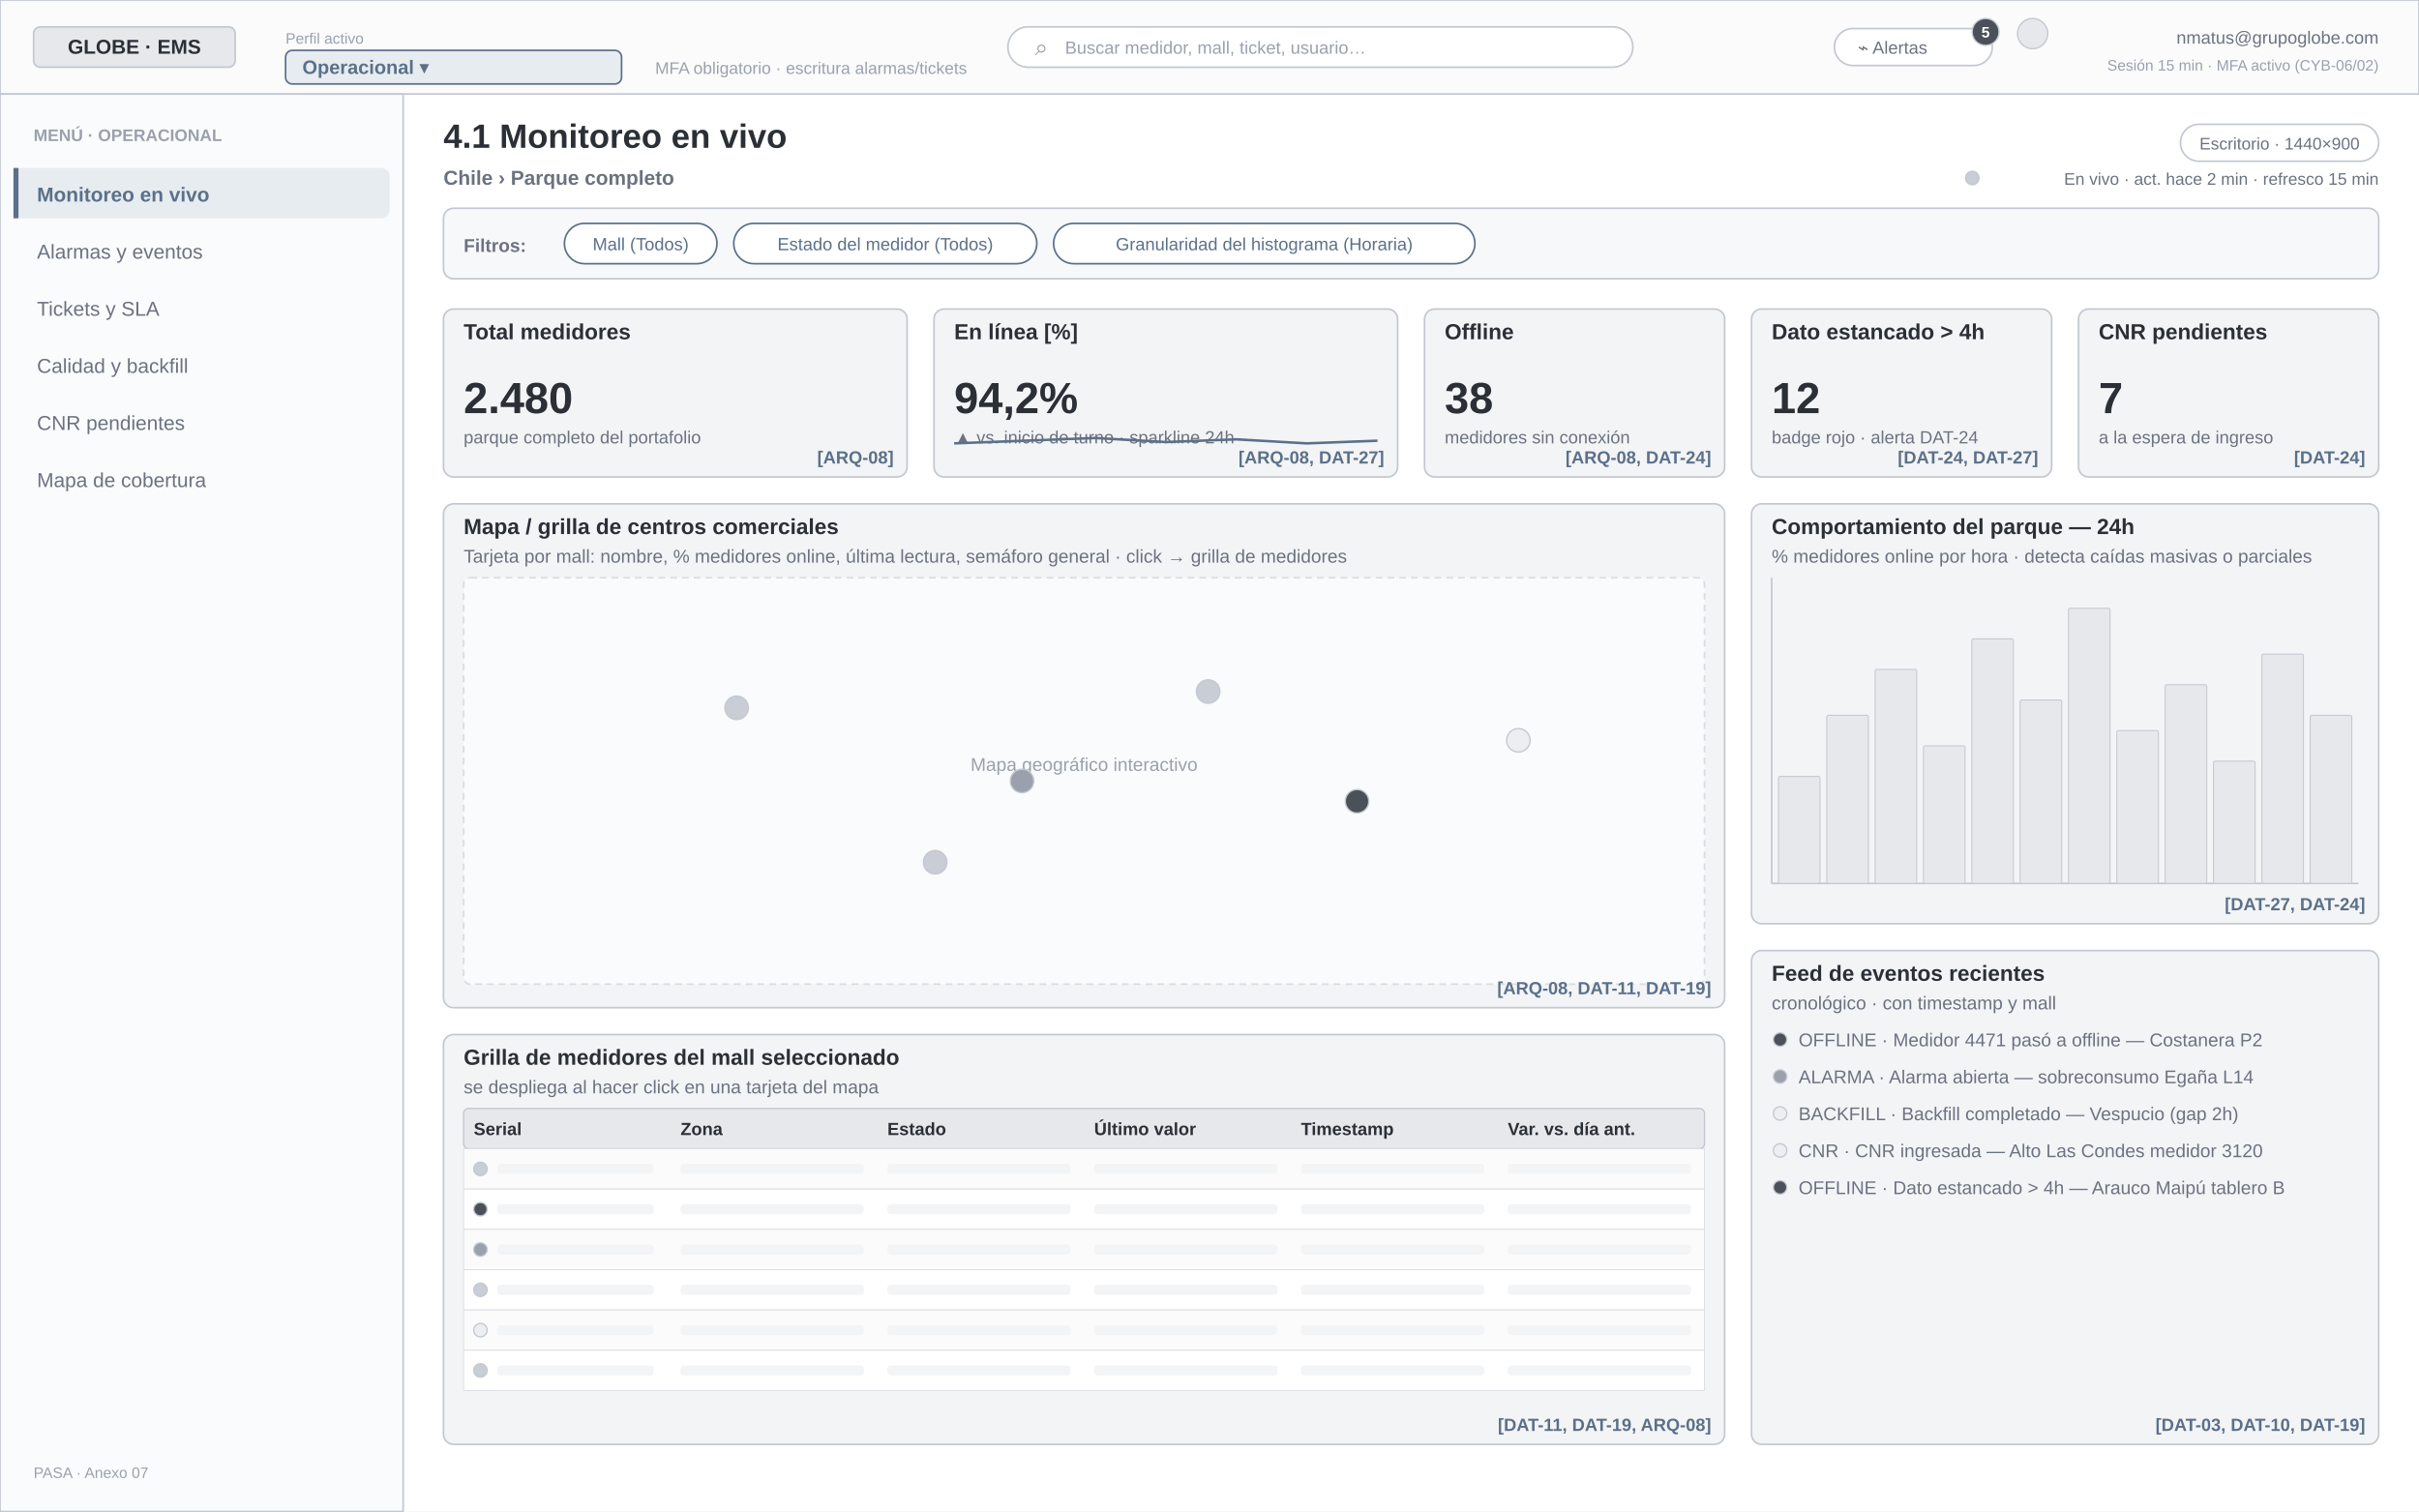
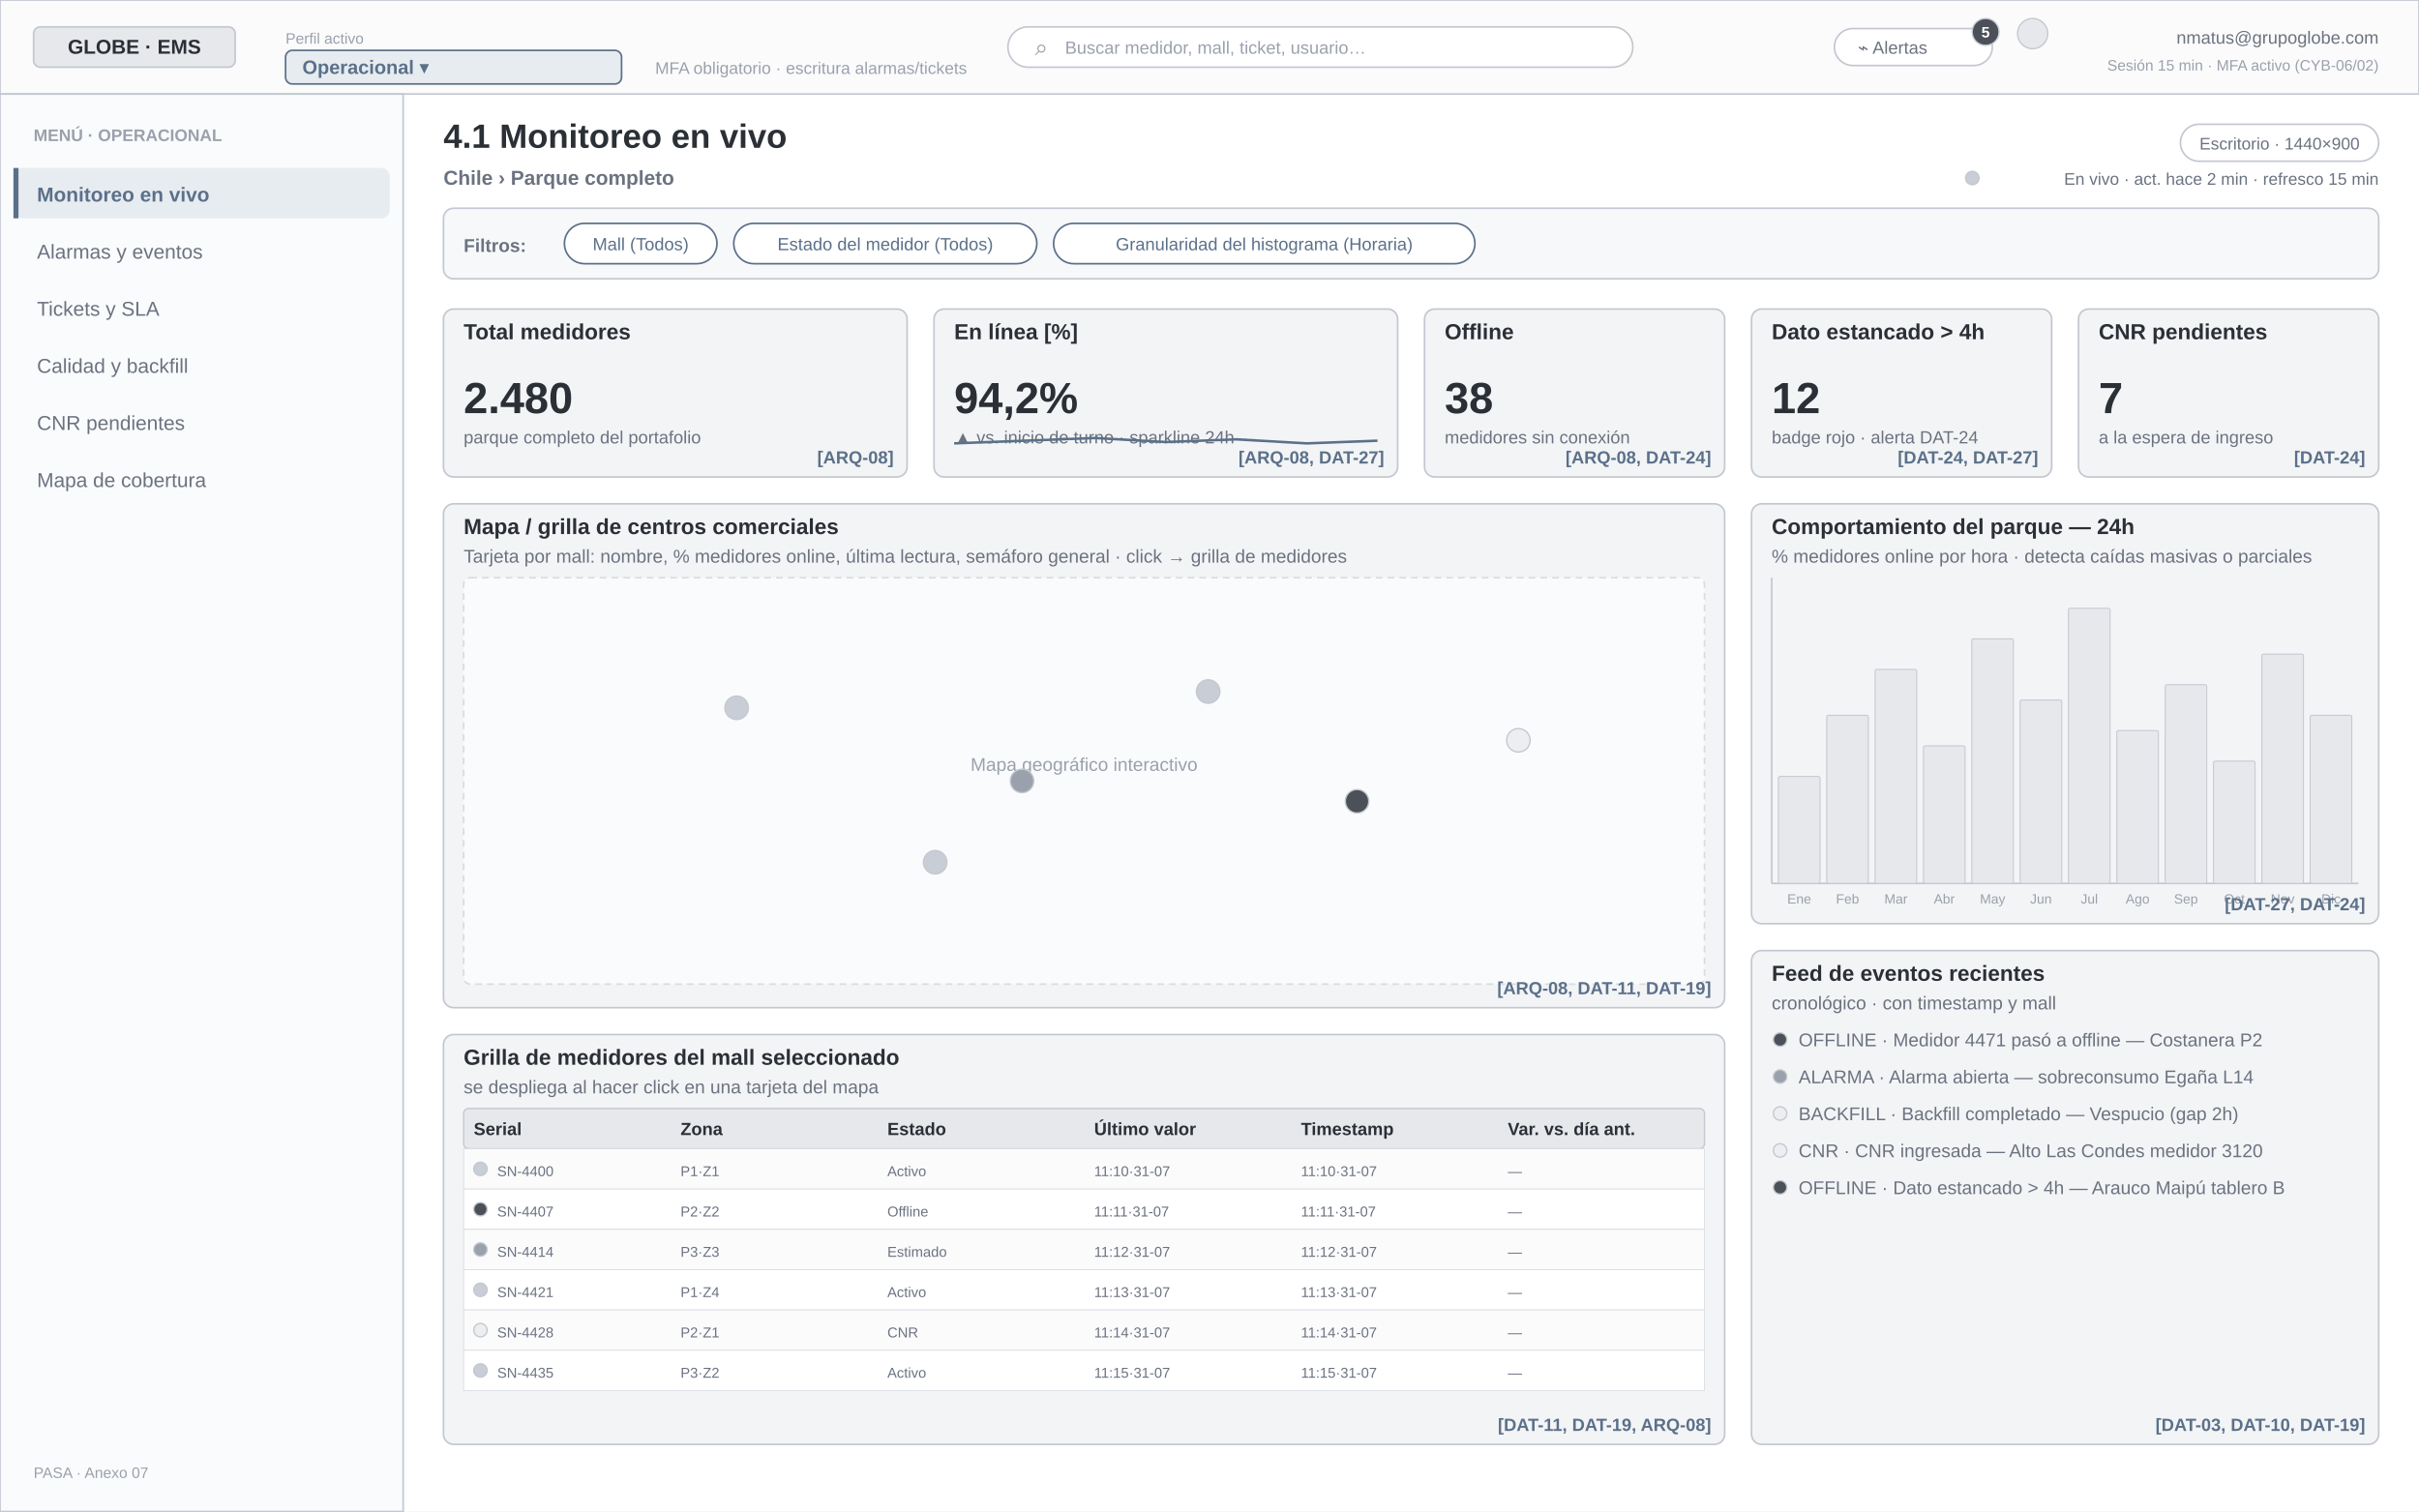
<svg xmlns="http://www.w3.org/2000/svg" viewBox="0 0 1440 900" width="1440" height="900" font-family="'Segoe UI', 'Helvetica Neue', Arial, sans-serif">
  <rect x="0" y="0" width="1440" height="900" rx="0" fill="#ffffff" stroke="none" stroke-width="1" />
  <rect x="0" y="0" width="1440" height="56" rx="0" fill="#fbfbfc" stroke="#c3c8d0" stroke-width="1" />
  <rect x="20" y="16" width="120" height="24" rx="4" fill="#e6e8ec" stroke="#c3c8d0" stroke-width="1" />
  <text x="80" y="32" font-family="'Segoe UI', 'Helvetica Neue', Arial, sans-serif" font-size="12" fill="#2b2f36" font-weight="700" text-anchor="middle">GLOBE · EMS</text>
  <text x="170" y="26" font-family="'Segoe UI', 'Helvetica Neue', Arial, sans-serif" font-size="9" fill="#9aa1ac" font-weight="normal" text-anchor="start">Perfil activo</text>
  <rect x="170" y="30" width="200" height="20" rx="4" fill="#e7ecf1" stroke="#5b7089" stroke-width="1" />
  <text x="180" y="44" font-family="'Segoe UI', 'Helvetica Neue', Arial, sans-serif" font-size="11.5" fill="#5b7089" font-weight="600" text-anchor="start">Operacional  ▾</text>
  <text x="390" y="44" font-family="'Segoe UI', 'Helvetica Neue', Arial, sans-serif" font-size="10" fill="#9aa1ac" font-weight="normal" text-anchor="start">MFA obligatorio · escritura alarmas/tickets</text>
  <rect x="600" y="16" width="372" height="24" rx="12" fill="#ffffff" stroke="#c3c8d0" stroke-width="1" />
  <text x="616" y="33" font-family="'Segoe UI', 'Helvetica Neue', Arial, sans-serif" font-size="14" fill="#9aa1ac" font-weight="normal" text-anchor="start">⌕</text>
  <text x="634" y="32" font-family="'Segoe UI', 'Helvetica Neue', Arial, sans-serif" font-size="10.5" fill="#9aa1ac" font-weight="normal" text-anchor="start">Buscar medidor, mall, ticket, usuario…</text>
  <rect x="1092" y="17" width="94" height="22" rx="11" fill="#ffffff" stroke="#c3c8d0" stroke-width="1" />
  <text x="1106" y="32" font-family="'Segoe UI', 'Helvetica Neue', Arial, sans-serif" font-size="10.5" fill="#6b7280" font-weight="normal" text-anchor="start">⌁ Alertas</text>
  <circle cx="1182" cy="19" r="8" fill="#4b5059" stroke="#c3c8d0" stroke-width="0.8" />
  <text x="1182" y="22.3" font-family="'Segoe UI', 'Helvetica Neue', Arial, sans-serif" font-size="9" fill="#ffffff" font-weight="700" text-anchor="middle">5</text>
  <circle cx="1210" cy="20" r="9" fill="#e6e8ec" stroke="#c3c8d0" stroke-width="0.8" />
  <text x="1416" y="26" font-family="'Segoe UI', 'Helvetica Neue', Arial, sans-serif" font-size="10.5" fill="#6b7280" font-weight="normal" text-anchor="end">nmatus@grupoglobe.com</text>
  <text x="1416" y="42" font-family="'Segoe UI', 'Helvetica Neue', Arial, sans-serif" font-size="9" fill="#9aa1ac" font-weight="normal" text-anchor="end">Sesión 15 min · MFA activo (CYB-06/02)</text>
  <rect x="0" y="56" width="240" height="844" rx="0" fill="#fafbfc" stroke="#c3c8d0" stroke-width="1" />
  <text x="20" y="84" font-family="'Segoe UI', 'Helvetica Neue', Arial, sans-serif" font-size="10" fill="#9aa1ac" font-weight="700" text-anchor="start">MENÚ · OPERACIONAL</text>
  <rect x="8" y="100" width="224" height="30" rx="5" fill="#e7ecf1" stroke="none" stroke-width="1" />
  <rect x="8" y="100" width="3" height="30" rx="0" fill="#5b7089" stroke="none" stroke-width="1" />
  <text x="22" y="120" font-family="'Segoe UI', 'Helvetica Neue', Arial, sans-serif" font-size="12" fill="#5b7089" font-weight="700" text-anchor="start">Monitoreo en vivo</text>
  <text x="22" y="154" font-family="'Segoe UI', 'Helvetica Neue', Arial, sans-serif" font-size="12" fill="#6b7280" font-weight="normal" text-anchor="start">Alarmas y eventos</text>
  <text x="22" y="188" font-family="'Segoe UI', 'Helvetica Neue', Arial, sans-serif" font-size="12" fill="#6b7280" font-weight="normal" text-anchor="start">Tickets y SLA</text>
  <text x="22" y="222" font-family="'Segoe UI', 'Helvetica Neue', Arial, sans-serif" font-size="12" fill="#6b7280" font-weight="normal" text-anchor="start">Calidad y backfill</text>
  <text x="22" y="256" font-family="'Segoe UI', 'Helvetica Neue', Arial, sans-serif" font-size="12" fill="#6b7280" font-weight="normal" text-anchor="start">CNR pendientes</text>
  <text x="22" y="290" font-family="'Segoe UI', 'Helvetica Neue', Arial, sans-serif" font-size="12" fill="#6b7280" font-weight="normal" text-anchor="start">Mapa de cobertura</text>
  <text x="20" y="880" font-family="'Segoe UI', 'Helvetica Neue', Arial, sans-serif" font-size="9" fill="#9aa1ac" font-weight="normal" text-anchor="start">PASA · Anexo 07</text>
  <text x="264" y="88" font-family="'Segoe UI', 'Helvetica Neue', Arial, sans-serif" font-size="20" fill="#2b2f36" font-weight="700" text-anchor="start">4.1  Monitoreo en vivo</text>
  <rect x="1298" y="74" width="118" height="22" rx="11" fill="#ffffff" stroke="#c3c8d0" stroke-width="1" />
  <text x="1357" y="89" font-family="'Segoe UI', 'Helvetica Neue', Arial, sans-serif" font-size="10" fill="#6b7280" font-weight="normal" text-anchor="middle">Escritorio · 1440×900</text>
  <text x="264" y="110" font-family="'Segoe UI', 'Helvetica Neue', Arial, sans-serif" font-size="12" fill="#6b7280" font-weight="600" text-anchor="start">Chile  ›  Parque completo</text>
  <circle cx="1174.1" cy="106" r="4" fill="#c9ced6" stroke="#c3c8d0" stroke-width="0.8" />
  <text x="1416" y="110" font-family="'Segoe UI', 'Helvetica Neue', Arial, sans-serif" font-size="10" fill="#6b7280" font-weight="normal" text-anchor="end">En vivo · act. hace 2 min · refresco 15 min</text>
  <rect x="264" y="124" width="1152" height="42" rx="6" fill="#f7f8fa" stroke="#c3c8d0" stroke-width="1" />
  <text x="276" y="150" font-family="'Segoe UI', 'Helvetica Neue', Arial, sans-serif" font-size="11" fill="#6b7280" font-weight="700" text-anchor="start">Filtros:</text>
  <rect x="336" y="133" width="90.8" height="24" rx="12" fill="#ffffff" stroke="#5b7089" stroke-width="1" />
  <text x="381.4" y="149" font-family="'Segoe UI', 'Helvetica Neue', Arial, sans-serif" font-size="10.5" fill="#5b7089" font-weight="normal" text-anchor="middle">Mall (Todos)</text>
  <rect x="436.8" y="133" width="180.4" height="24" rx="12" fill="#ffffff" stroke="#5b7089" stroke-width="1" />
  <text x="527.0" y="149" font-family="'Segoe UI', 'Helvetica Neue', Arial, sans-serif" font-size="10.5" fill="#5b7089" font-weight="normal" text-anchor="middle">Estado del medidor (Todos)</text>
  <rect x="627.2" y="133" width="250.8" height="24" rx="12" fill="#ffffff" stroke="#5b7089" stroke-width="1" />
  <text x="752.6" y="149" font-family="'Segoe UI', 'Helvetica Neue', Arial, sans-serif" font-size="10.5" fill="#5b7089" font-weight="normal" text-anchor="middle">Granularidad del histograma (Horaria)</text>
  <rect x="264.0" y="184" width="276.0" height="100" rx="6" fill="#f3f4f6" stroke="#c3c8d0" stroke-width="1" />
  <text x="276.0" y="202" font-family="'Segoe UI', 'Helvetica Neue', Arial, sans-serif" font-size="13" fill="#2b2f36" font-weight="700" text-anchor="start">Total medidores</text>
  <text x="276.0" y="246.0" font-family="'Segoe UI', 'Helvetica Neue', Arial, sans-serif" font-size="26" fill="#2b2f36" font-weight="700" text-anchor="start">2.480</text>
  <text x="276.0" y="264.0" font-family="'Segoe UI', 'Helvetica Neue', Arial, sans-serif" font-size="10.5" fill="#6b7280" font-weight="normal" text-anchor="start">parque completo del portafolio</text>
  <text x="532.0" y="276" font-family="'Segoe UI', 'Helvetica Neue', Arial, sans-serif" font-size="10.5" fill="#5b7089" font-weight="600" text-anchor="end">[ARQ-08]</text>
  <rect x="556.0" y="184" width="276.0" height="100" rx="6" fill="#f3f4f6" stroke="#c3c8d0" stroke-width="1" />
  <text x="568.0" y="202" font-family="'Segoe UI', 'Helvetica Neue', Arial, sans-serif" font-size="13" fill="#2b2f36" font-weight="700" text-anchor="start">En línea [%]</text>
  <text x="568.0" y="246.0" font-family="'Segoe UI', 'Helvetica Neue', Arial, sans-serif" font-size="26" fill="#2b2f36" font-weight="700" text-anchor="start">94,2%</text>
  <text x="568.0" y="264.0" font-family="'Segoe UI', 'Helvetica Neue', Arial, sans-serif" font-size="10.5" fill="#6b7280" font-weight="normal" text-anchor="start">▲ vs. inicio de turno · sparkline 24h</text>
  <polyline points="568.0,264.0 610.0,262.4 652.0,260.8 694.0,263.2 736.0,261.6 778.0,264.0 820.0,262.4" fill="none" stroke="#5b7089" stroke-width="1.5" />
  <text x="824.0" y="276" font-family="'Segoe UI', 'Helvetica Neue', Arial, sans-serif" font-size="10.5" fill="#5b7089" font-weight="600" text-anchor="end">[ARQ-08, DAT-27]</text>
  <rect x="848.0" y="184" width="178.667" height="100" rx="6" fill="#f3f4f6" stroke="#c3c8d0" stroke-width="1" />
  <text x="860.0" y="202" font-family="'Segoe UI', 'Helvetica Neue', Arial, sans-serif" font-size="13" fill="#2b2f36" font-weight="700" text-anchor="start">Offline</text>
  <text x="860.0" y="246.0" font-family="'Segoe UI', 'Helvetica Neue', Arial, sans-serif" font-size="26" fill="#2b2f36" font-weight="700" text-anchor="start">38</text>
  <text x="860.0" y="264.0" font-family="'Segoe UI', 'Helvetica Neue', Arial, sans-serif" font-size="10.5" fill="#6b7280" font-weight="normal" text-anchor="start">medidores sin conexión</text>
  <text x="1018.667" y="276" font-family="'Segoe UI', 'Helvetica Neue', Arial, sans-serif" font-size="10.5" fill="#5b7089" font-weight="600" text-anchor="end">[ARQ-08, DAT-24]</text>
  <rect x="1042.667" y="184" width="178.667" height="100" rx="6" fill="#f3f4f6" stroke="#c3c8d0" stroke-width="1" />
  <text x="1054.667" y="202" font-family="'Segoe UI', 'Helvetica Neue', Arial, sans-serif" font-size="13" fill="#2b2f36" font-weight="700" text-anchor="start">Dato estancado &gt; 4h</text>
  <text x="1054.667" y="246.0" font-family="'Segoe UI', 'Helvetica Neue', Arial, sans-serif" font-size="26" fill="#2b2f36" font-weight="700" text-anchor="start">12</text>
  <text x="1054.667" y="264.0" font-family="'Segoe UI', 'Helvetica Neue', Arial, sans-serif" font-size="10.5" fill="#6b7280" font-weight="normal" text-anchor="start">badge rojo · alerta DAT-24</text>
  <text x="1213.333" y="276" font-family="'Segoe UI', 'Helvetica Neue', Arial, sans-serif" font-size="10.5" fill="#5b7089" font-weight="600" text-anchor="end">[DAT-24, DAT-27]</text>
  <rect x="1237.333" y="184" width="178.667" height="100" rx="6" fill="#f3f4f6" stroke="#c3c8d0" stroke-width="1" />
  <text x="1249.333" y="202" font-family="'Segoe UI', 'Helvetica Neue', Arial, sans-serif" font-size="13" fill="#2b2f36" font-weight="700" text-anchor="start">CNR pendientes</text>
  <text x="1249.333" y="246.0" font-family="'Segoe UI', 'Helvetica Neue', Arial, sans-serif" font-size="26" fill="#2b2f36" font-weight="700" text-anchor="start">7</text>
  <text x="1249.333" y="264.0" font-family="'Segoe UI', 'Helvetica Neue', Arial, sans-serif" font-size="10.5" fill="#6b7280" font-weight="normal" text-anchor="start">a la espera de ingreso</text>
  <text x="1408.0" y="276" font-family="'Segoe UI', 'Helvetica Neue', Arial, sans-serif" font-size="10.5" fill="#5b7089" font-weight="600" text-anchor="end">[DAT-24]</text>
  <rect x="264.0" y="300" width="762.667" height="300" rx="6" fill="#f3f4f6" stroke="#c3c8d0" stroke-width="1" />
  <text x="276.0" y="318" font-family="'Segoe UI', 'Helvetica Neue', Arial, sans-serif" font-size="13" fill="#2b2f36" font-weight="700" text-anchor="start">Mapa / grilla de centros comerciales</text>
  <text x="276.0" y="335" font-family="'Segoe UI', 'Helvetica Neue', Arial, sans-serif" font-size="11" fill="#6b7280" font-weight="normal" text-anchor="start">Tarjeta por mall: nombre, % medidores online, última lectura, semáforo general · click → grilla de medidores</text>
  <rect x="276.0" y="344" width="738.667" height="242" rx="4" fill="#fafbfc" stroke="#d9dce1" stroke-width="1" stroke-dasharray="4 3" />
  <text x="645.333" y="459.0" font-family="'Segoe UI', 'Helvetica Neue', Arial, sans-serif" font-size="11" fill="#9aa1ac" font-weight="normal" text-anchor="middle">Mapa geográfico interactivo</text>
  <circle cx="438.507" cy="421.44" r="7" fill="#c9ced6" stroke="#c3c8d0" stroke-width="0.8" />
  <circle cx="608.4" cy="465.0" r="7" fill="#9aa1ac" stroke="#c3c8d0" stroke-width="0.8" />
  <circle cx="719.2" cy="411.76" r="7" fill="#c9ced6" stroke="#c3c8d0" stroke-width="0.8" />
  <circle cx="807.84" cy="477.1" r="7" fill="#4b5059" stroke="#c3c8d0" stroke-width="0.8" />
  <circle cx="556.693" cy="513.4" r="7" fill="#c9ced6" stroke="#c3c8d0" stroke-width="0.8" />
  <circle cx="903.867" cy="440.8" r="7" fill="#eceef1" stroke="#c3c8d0" stroke-width="0.8" />
  <text x="1018.667" y="592" font-family="'Segoe UI', 'Helvetica Neue', Arial, sans-serif" font-size="10.5" fill="#5b7089" font-weight="600" text-anchor="end">[ARQ-08, DAT-11, DAT-19]</text>
  <rect x="264.0" y="616" width="762.667" height="244" rx="6" fill="#f3f4f6" stroke="#c3c8d0" stroke-width="1" />
  <text x="276.0" y="634" font-family="'Segoe UI', 'Helvetica Neue', Arial, sans-serif" font-size="13" fill="#2b2f36" font-weight="700" text-anchor="start">Grilla de medidores del mall seleccionado</text>
  <text x="276.0" y="651" font-family="'Segoe UI', 'Helvetica Neue', Arial, sans-serif" font-size="11" fill="#6b7280" font-weight="normal" text-anchor="start">se despliega al hacer click en una tarjeta del mapa</text>
  <rect x="276.0" y="660" width="738.667" height="24" rx="3" fill="#e6e8ec" stroke="#c3c8d0" stroke-width="0.8" />
  <text x="282.0" y="675.84" font-family="'Segoe UI', 'Helvetica Neue', Arial, sans-serif" font-size="10.5" fill="#2b2f36" font-weight="700" text-anchor="start">Serial</text>
  <text x="405.111" y="675.84" font-family="'Segoe UI', 'Helvetica Neue', Arial, sans-serif" font-size="10.5" fill="#2b2f36" font-weight="700" text-anchor="start">Zona</text>
  <text x="528.222" y="675.84" font-family="'Segoe UI', 'Helvetica Neue', Arial, sans-serif" font-size="10.5" fill="#2b2f36" font-weight="700" text-anchor="start">Estado</text>
  <text x="651.333" y="675.84" font-family="'Segoe UI', 'Helvetica Neue', Arial, sans-serif" font-size="10.5" fill="#2b2f36" font-weight="700" text-anchor="start">Último valor</text>
  <text x="774.444" y="675.84" font-family="'Segoe UI', 'Helvetica Neue', Arial, sans-serif" font-size="10.5" fill="#2b2f36" font-weight="700" text-anchor="start">Timestamp</text>
  <text x="897.556" y="675.84" font-family="'Segoe UI', 'Helvetica Neue', Arial, sans-serif" font-size="10.5" fill="#2b2f36" font-weight="700" text-anchor="start">Var. vs. día ant.</text>
  <rect x="276.0" y="684" width="738.667" height="24" rx="0" fill="#fbfbfc" stroke="#d9dce1" stroke-width="0.5" />
  <circle cx="286.0" cy="696.0" r="4" fill="#c9ced6" stroke="#c3c8d0" stroke-width="0.8" />
-   <rect x="296.0" y="693.0" width="93.111" height="6" rx="2" fill="#f3f4f6" stroke="none" stroke-width="1" />
-   <rect x="405.111" y="693.0" width="109.111" height="6" rx="2" fill="#f3f4f6" stroke="none" stroke-width="1" />
-   <rect x="528.222" y="693.0" width="109.111" height="6" rx="2" fill="#f3f4f6" stroke="none" stroke-width="1" />
-   <rect x="651.333" y="693.0" width="109.111" height="6" rx="2" fill="#f3f4f6" stroke="none" stroke-width="1" />
-   <rect x="774.444" y="693.0" width="109.111" height="6" rx="2" fill="#f3f4f6" stroke="none" stroke-width="1" />
-   <rect x="897.556" y="693.0" width="109.111" height="6" rx="2" fill="#f3f4f6" stroke="none" stroke-width="1" />
+   <text x="296.0" y="700.32" font-family="'Segoe UI', 'Helvetica Neue', Arial, sans-serif" font-size="8.5" fill="#6b7280" font-weight="normal" text-anchor="start">SN-4400</text>
+   <text x="405.111" y="700.32" font-family="'Segoe UI', 'Helvetica Neue', Arial, sans-serif" font-size="8.5" fill="#6b7280" font-weight="normal" text-anchor="start">P1·Z1</text>
+   <text x="528.222" y="700.32" font-family="'Segoe UI', 'Helvetica Neue', Arial, sans-serif" font-size="8.5" fill="#6b7280" font-weight="normal" text-anchor="start">Activo</text>
+   <text x="651.333" y="700.32" font-family="'Segoe UI', 'Helvetica Neue', Arial, sans-serif" font-size="8.5" fill="#6b7280" font-weight="normal" text-anchor="start">11:10·31-07</text>
+   <text x="774.444" y="700.32" font-family="'Segoe UI', 'Helvetica Neue', Arial, sans-serif" font-size="8.5" fill="#6b7280" font-weight="normal" text-anchor="start">11:10·31-07</text>
+   <text x="897.556" y="700.32" font-family="'Segoe UI', 'Helvetica Neue', Arial, sans-serif" font-size="8.5" fill="#6b7280" font-weight="normal" text-anchor="start">—</text>
  <rect x="276.0" y="708" width="738.667" height="24" rx="0" fill="#ffffff" stroke="#d9dce1" stroke-width="0.5" />
  <circle cx="286.0" cy="720.0" r="4" fill="#4b5059" stroke="#c3c8d0" stroke-width="0.8" />
-   <rect x="296.0" y="717.0" width="93.111" height="6" rx="2" fill="#f3f4f6" stroke="none" stroke-width="1" />
-   <rect x="405.111" y="717.0" width="109.111" height="6" rx="2" fill="#f3f4f6" stroke="none" stroke-width="1" />
-   <rect x="528.222" y="717.0" width="109.111" height="6" rx="2" fill="#f3f4f6" stroke="none" stroke-width="1" />
-   <rect x="651.333" y="717.0" width="109.111" height="6" rx="2" fill="#f3f4f6" stroke="none" stroke-width="1" />
-   <rect x="774.444" y="717.0" width="109.111" height="6" rx="2" fill="#f3f4f6" stroke="none" stroke-width="1" />
-   <rect x="897.556" y="717.0" width="109.111" height="6" rx="2" fill="#f3f4f6" stroke="none" stroke-width="1" />
+   <text x="296.0" y="724.32" font-family="'Segoe UI', 'Helvetica Neue', Arial, sans-serif" font-size="8.5" fill="#6b7280" font-weight="normal" text-anchor="start">SN-4407</text>
+   <text x="405.111" y="724.32" font-family="'Segoe UI', 'Helvetica Neue', Arial, sans-serif" font-size="8.5" fill="#6b7280" font-weight="normal" text-anchor="start">P2·Z2</text>
+   <text x="528.222" y="724.32" font-family="'Segoe UI', 'Helvetica Neue', Arial, sans-serif" font-size="8.5" fill="#6b7280" font-weight="normal" text-anchor="start">Offline</text>
+   <text x="651.333" y="724.32" font-family="'Segoe UI', 'Helvetica Neue', Arial, sans-serif" font-size="8.5" fill="#6b7280" font-weight="normal" text-anchor="start">11:11·31-07</text>
+   <text x="774.444" y="724.32" font-family="'Segoe UI', 'Helvetica Neue', Arial, sans-serif" font-size="8.5" fill="#6b7280" font-weight="normal" text-anchor="start">11:11·31-07</text>
+   <text x="897.556" y="724.32" font-family="'Segoe UI', 'Helvetica Neue', Arial, sans-serif" font-size="8.5" fill="#6b7280" font-weight="normal" text-anchor="start">—</text>
  <rect x="276.0" y="732" width="738.667" height="24" rx="0" fill="#fbfbfc" stroke="#d9dce1" stroke-width="0.5" />
  <circle cx="286.0" cy="744.0" r="4" fill="#9aa1ac" stroke="#c3c8d0" stroke-width="0.8" />
-   <rect x="296.0" y="741.0" width="93.111" height="6" rx="2" fill="#f3f4f6" stroke="none" stroke-width="1" />
-   <rect x="405.111" y="741.0" width="109.111" height="6" rx="2" fill="#f3f4f6" stroke="none" stroke-width="1" />
-   <rect x="528.222" y="741.0" width="109.111" height="6" rx="2" fill="#f3f4f6" stroke="none" stroke-width="1" />
-   <rect x="651.333" y="741.0" width="109.111" height="6" rx="2" fill="#f3f4f6" stroke="none" stroke-width="1" />
-   <rect x="774.444" y="741.0" width="109.111" height="6" rx="2" fill="#f3f4f6" stroke="none" stroke-width="1" />
-   <rect x="897.556" y="741.0" width="109.111" height="6" rx="2" fill="#f3f4f6" stroke="none" stroke-width="1" />
+   <text x="296.0" y="748.32" font-family="'Segoe UI', 'Helvetica Neue', Arial, sans-serif" font-size="8.5" fill="#6b7280" font-weight="normal" text-anchor="start">SN-4414</text>
+   <text x="405.111" y="748.32" font-family="'Segoe UI', 'Helvetica Neue', Arial, sans-serif" font-size="8.5" fill="#6b7280" font-weight="normal" text-anchor="start">P3·Z3</text>
+   <text x="528.222" y="748.32" font-family="'Segoe UI', 'Helvetica Neue', Arial, sans-serif" font-size="8.5" fill="#6b7280" font-weight="normal" text-anchor="start">Estimado</text>
+   <text x="651.333" y="748.32" font-family="'Segoe UI', 'Helvetica Neue', Arial, sans-serif" font-size="8.5" fill="#6b7280" font-weight="normal" text-anchor="start">11:12·31-07</text>
+   <text x="774.444" y="748.32" font-family="'Segoe UI', 'Helvetica Neue', Arial, sans-serif" font-size="8.5" fill="#6b7280" font-weight="normal" text-anchor="start">11:12·31-07</text>
+   <text x="897.556" y="748.32" font-family="'Segoe UI', 'Helvetica Neue', Arial, sans-serif" font-size="8.5" fill="#6b7280" font-weight="normal" text-anchor="start">—</text>
  <rect x="276.0" y="756" width="738.667" height="24" rx="0" fill="#ffffff" stroke="#d9dce1" stroke-width="0.5" />
  <circle cx="286.0" cy="768.0" r="4" fill="#c9ced6" stroke="#c3c8d0" stroke-width="0.8" />
-   <rect x="296.0" y="765.0" width="93.111" height="6" rx="2" fill="#f3f4f6" stroke="none" stroke-width="1" />
-   <rect x="405.111" y="765.0" width="109.111" height="6" rx="2" fill="#f3f4f6" stroke="none" stroke-width="1" />
-   <rect x="528.222" y="765.0" width="109.111" height="6" rx="2" fill="#f3f4f6" stroke="none" stroke-width="1" />
-   <rect x="651.333" y="765.0" width="109.111" height="6" rx="2" fill="#f3f4f6" stroke="none" stroke-width="1" />
-   <rect x="774.444" y="765.0" width="109.111" height="6" rx="2" fill="#f3f4f6" stroke="none" stroke-width="1" />
-   <rect x="897.556" y="765.0" width="109.111" height="6" rx="2" fill="#f3f4f6" stroke="none" stroke-width="1" />
+   <text x="296.0" y="772.32" font-family="'Segoe UI', 'Helvetica Neue', Arial, sans-serif" font-size="8.5" fill="#6b7280" font-weight="normal" text-anchor="start">SN-4421</text>
+   <text x="405.111" y="772.32" font-family="'Segoe UI', 'Helvetica Neue', Arial, sans-serif" font-size="8.5" fill="#6b7280" font-weight="normal" text-anchor="start">P1·Z4</text>
+   <text x="528.222" y="772.32" font-family="'Segoe UI', 'Helvetica Neue', Arial, sans-serif" font-size="8.5" fill="#6b7280" font-weight="normal" text-anchor="start">Activo</text>
+   <text x="651.333" y="772.32" font-family="'Segoe UI', 'Helvetica Neue', Arial, sans-serif" font-size="8.5" fill="#6b7280" font-weight="normal" text-anchor="start">11:13·31-07</text>
+   <text x="774.444" y="772.32" font-family="'Segoe UI', 'Helvetica Neue', Arial, sans-serif" font-size="8.5" fill="#6b7280" font-weight="normal" text-anchor="start">11:13·31-07</text>
+   <text x="897.556" y="772.32" font-family="'Segoe UI', 'Helvetica Neue', Arial, sans-serif" font-size="8.5" fill="#6b7280" font-weight="normal" text-anchor="start">—</text>
  <rect x="276.0" y="780" width="738.667" height="24" rx="0" fill="#fbfbfc" stroke="#d9dce1" stroke-width="0.5" />
  <circle cx="286.0" cy="792.0" r="4" fill="#eceef1" stroke="#c3c8d0" stroke-width="0.8" />
-   <rect x="296.0" y="789.0" width="93.111" height="6" rx="2" fill="#f3f4f6" stroke="none" stroke-width="1" />
-   <rect x="405.111" y="789.0" width="109.111" height="6" rx="2" fill="#f3f4f6" stroke="none" stroke-width="1" />
-   <rect x="528.222" y="789.0" width="109.111" height="6" rx="2" fill="#f3f4f6" stroke="none" stroke-width="1" />
-   <rect x="651.333" y="789.0" width="109.111" height="6" rx="2" fill="#f3f4f6" stroke="none" stroke-width="1" />
-   <rect x="774.444" y="789.0" width="109.111" height="6" rx="2" fill="#f3f4f6" stroke="none" stroke-width="1" />
-   <rect x="897.556" y="789.0" width="109.111" height="6" rx="2" fill="#f3f4f6" stroke="none" stroke-width="1" />
+   <text x="296.0" y="796.32" font-family="'Segoe UI', 'Helvetica Neue', Arial, sans-serif" font-size="8.5" fill="#6b7280" font-weight="normal" text-anchor="start">SN-4428</text>
+   <text x="405.111" y="796.32" font-family="'Segoe UI', 'Helvetica Neue', Arial, sans-serif" font-size="8.5" fill="#6b7280" font-weight="normal" text-anchor="start">P2·Z1</text>
+   <text x="528.222" y="796.32" font-family="'Segoe UI', 'Helvetica Neue', Arial, sans-serif" font-size="8.5" fill="#6b7280" font-weight="normal" text-anchor="start">CNR</text>
+   <text x="651.333" y="796.32" font-family="'Segoe UI', 'Helvetica Neue', Arial, sans-serif" font-size="8.5" fill="#6b7280" font-weight="normal" text-anchor="start">11:14·31-07</text>
+   <text x="774.444" y="796.32" font-family="'Segoe UI', 'Helvetica Neue', Arial, sans-serif" font-size="8.5" fill="#6b7280" font-weight="normal" text-anchor="start">11:14·31-07</text>
+   <text x="897.556" y="796.32" font-family="'Segoe UI', 'Helvetica Neue', Arial, sans-serif" font-size="8.5" fill="#6b7280" font-weight="normal" text-anchor="start">—</text>
  <rect x="276.0" y="804" width="738.667" height="24" rx="0" fill="#ffffff" stroke="#d9dce1" stroke-width="0.5" />
  <circle cx="286.0" cy="816.0" r="4" fill="#c9ced6" stroke="#c3c8d0" stroke-width="0.8" />
-   <rect x="296.0" y="813.0" width="93.111" height="6" rx="2" fill="#f3f4f6" stroke="none" stroke-width="1" />
-   <rect x="405.111" y="813.0" width="109.111" height="6" rx="2" fill="#f3f4f6" stroke="none" stroke-width="1" />
-   <rect x="528.222" y="813.0" width="109.111" height="6" rx="2" fill="#f3f4f6" stroke="none" stroke-width="1" />
-   <rect x="651.333" y="813.0" width="109.111" height="6" rx="2" fill="#f3f4f6" stroke="none" stroke-width="1" />
-   <rect x="774.444" y="813.0" width="109.111" height="6" rx="2" fill="#f3f4f6" stroke="none" stroke-width="1" />
-   <rect x="897.556" y="813.0" width="109.111" height="6" rx="2" fill="#f3f4f6" stroke="none" stroke-width="1" />
+   <text x="296.0" y="820.32" font-family="'Segoe UI', 'Helvetica Neue', Arial, sans-serif" font-size="8.5" fill="#6b7280" font-weight="normal" text-anchor="start">SN-4435</text>
+   <text x="405.111" y="820.32" font-family="'Segoe UI', 'Helvetica Neue', Arial, sans-serif" font-size="8.5" fill="#6b7280" font-weight="normal" text-anchor="start">P3·Z2</text>
+   <text x="528.222" y="820.32" font-family="'Segoe UI', 'Helvetica Neue', Arial, sans-serif" font-size="8.5" fill="#6b7280" font-weight="normal" text-anchor="start">Activo</text>
+   <text x="651.333" y="820.32" font-family="'Segoe UI', 'Helvetica Neue', Arial, sans-serif" font-size="8.5" fill="#6b7280" font-weight="normal" text-anchor="start">11:15·31-07</text>
+   <text x="774.444" y="820.32" font-family="'Segoe UI', 'Helvetica Neue', Arial, sans-serif" font-size="8.5" fill="#6b7280" font-weight="normal" text-anchor="start">11:15·31-07</text>
+   <text x="897.556" y="820.32" font-family="'Segoe UI', 'Helvetica Neue', Arial, sans-serif" font-size="8.5" fill="#6b7280" font-weight="normal" text-anchor="start">—</text>
  <text x="1018.667" y="852" font-family="'Segoe UI', 'Helvetica Neue', Arial, sans-serif" font-size="10.5" fill="#5b7089" font-weight="600" text-anchor="end">[DAT-11, DAT-19, ARQ-08]</text>
  <rect x="1042.667" y="300" width="373.333" height="250" rx="6" fill="#f3f4f6" stroke="#c3c8d0" stroke-width="1" />
  <text x="1054.667" y="318" font-family="'Segoe UI', 'Helvetica Neue', Arial, sans-serif" font-size="13" fill="#2b2f36" font-weight="700" text-anchor="start">Comportamiento del parque — 24h</text>
  <text x="1054.667" y="335" font-family="'Segoe UI', 'Helvetica Neue', Arial, sans-serif" font-size="11" fill="#6b7280" font-weight="normal" text-anchor="start">% medidores online por hora · detecta caídas masivas o parciales</text>
  <line x1="1054.667" y1="526" x2="1404" y2="526" stroke="#c3c8d0" stroke-width="1" />
  <line x1="1054.667" y1="344" x2="1054.667" y2="526" stroke="#c3c8d0" stroke-width="1" />
  <rect x="1058.667" y="462.3" width="24.778" height="63.7" rx="1" fill="#e6e8ec" stroke="#c3c8d0" stroke-width="0.6" />
  <rect x="1087.444" y="425.9" width="24.778" height="100.1" rx="1" fill="#e6e8ec" stroke="#c3c8d0" stroke-width="0.6" />
  <rect x="1116.222" y="398.6" width="24.778" height="127.4" rx="1" fill="#e6e8ec" stroke="#c3c8d0" stroke-width="0.6" />
  <rect x="1145" y="444.1" width="24.778" height="81.9" rx="1" fill="#e6e8ec" stroke="#c3c8d0" stroke-width="0.6" />
  <rect x="1173.778" y="380.4" width="24.778" height="145.6" rx="1" fill="#e6e8ec" stroke="#c3c8d0" stroke-width="0.6" />
  <rect x="1202.556" y="416.8" width="24.778" height="109.2" rx="1" fill="#e6e8ec" stroke="#c3c8d0" stroke-width="0.6" />
  <rect x="1231.333" y="362.2" width="24.778" height="163.8" rx="1" fill="#e6e8ec" stroke="#c3c8d0" stroke-width="0.6" />
  <rect x="1260.111" y="435.0" width="24.778" height="91.0" rx="1" fill="#e6e8ec" stroke="#c3c8d0" stroke-width="0.6" />
  <rect x="1288.889" y="407.7" width="24.778" height="118.3" rx="1" fill="#e6e8ec" stroke="#c3c8d0" stroke-width="0.6" />
  <rect x="1317.667" y="453.2" width="24.778" height="72.8" rx="1" fill="#e6e8ec" stroke="#c3c8d0" stroke-width="0.6" />
  <rect x="1346.444" y="389.5" width="24.778" height="136.5" rx="1" fill="#e6e8ec" stroke="#c3c8d0" stroke-width="0.6" />
  <rect x="1375.222" y="425.9" width="24.778" height="100.1" rx="1" fill="#e6e8ec" stroke="#c3c8d0" stroke-width="0.6" />
+   <text x="1071.056" y="538" font-family="'Segoe UI', 'Helvetica Neue', Arial, sans-serif" font-size="8" fill="#9aa1ac" font-weight="normal" text-anchor="middle">Ene</text>
+   <text x="1099.833" y="538" font-family="'Segoe UI', 'Helvetica Neue', Arial, sans-serif" font-size="8" fill="#9aa1ac" font-weight="normal" text-anchor="middle">Feb</text>
+   <text x="1128.611" y="538" font-family="'Segoe UI', 'Helvetica Neue', Arial, sans-serif" font-size="8" fill="#9aa1ac" font-weight="normal" text-anchor="middle">Mar</text>
+   <text x="1157.389" y="538" font-family="'Segoe UI', 'Helvetica Neue', Arial, sans-serif" font-size="8" fill="#9aa1ac" font-weight="normal" text-anchor="middle">Abr</text>
+   <text x="1186.167" y="538" font-family="'Segoe UI', 'Helvetica Neue', Arial, sans-serif" font-size="8" fill="#9aa1ac" font-weight="normal" text-anchor="middle">May</text>
+   <text x="1214.944" y="538" font-family="'Segoe UI', 'Helvetica Neue', Arial, sans-serif" font-size="8" fill="#9aa1ac" font-weight="normal" text-anchor="middle">Jun</text>
+   <text x="1243.722" y="538" font-family="'Segoe UI', 'Helvetica Neue', Arial, sans-serif" font-size="8" fill="#9aa1ac" font-weight="normal" text-anchor="middle">Jul</text>
+   <text x="1272.5" y="538" font-family="'Segoe UI', 'Helvetica Neue', Arial, sans-serif" font-size="8" fill="#9aa1ac" font-weight="normal" text-anchor="middle">Ago</text>
+   <text x="1301.278" y="538" font-family="'Segoe UI', 'Helvetica Neue', Arial, sans-serif" font-size="8" fill="#9aa1ac" font-weight="normal" text-anchor="middle">Sep</text>
+   <text x="1330.056" y="538" font-family="'Segoe UI', 'Helvetica Neue', Arial, sans-serif" font-size="8" fill="#9aa1ac" font-weight="normal" text-anchor="middle">Oct</text>
+   <text x="1358.833" y="538" font-family="'Segoe UI', 'Helvetica Neue', Arial, sans-serif" font-size="8" fill="#9aa1ac" font-weight="normal" text-anchor="middle">Nov</text>
+   <text x="1387.611" y="538" font-family="'Segoe UI', 'Helvetica Neue', Arial, sans-serif" font-size="8" fill="#9aa1ac" font-weight="normal" text-anchor="middle">Dic</text>
  <text x="1408" y="542" font-family="'Segoe UI', 'Helvetica Neue', Arial, sans-serif" font-size="10.5" fill="#5b7089" font-weight="600" text-anchor="end">[DAT-27, DAT-24]</text>
  <rect x="1042.667" y="566" width="373.333" height="294" rx="6" fill="#f3f4f6" stroke="#c3c8d0" stroke-width="1" />
  <text x="1054.667" y="584" font-family="'Segoe UI', 'Helvetica Neue', Arial, sans-serif" font-size="13" fill="#2b2f36" font-weight="700" text-anchor="start">Feed de eventos recientes</text>
  <text x="1054.667" y="601" font-family="'Segoe UI', 'Helvetica Neue', Arial, sans-serif" font-size="11" fill="#6b7280" font-weight="normal" text-anchor="start">cronológico · con timestamp y mall</text>
  <circle cx="1059.667" cy="619" r="4" fill="#4b5059" stroke="#c3c8d0" stroke-width="0.8" />
  <text x="1070.667" y="623" font-family="'Segoe UI', 'Helvetica Neue', Arial, sans-serif" font-size="11" fill="#6b7280" font-weight="normal" text-anchor="start">OFFLINE · Medidor 4471 pasó a offline — Costanera P2</text>
  <circle cx="1059.667" cy="641" r="4" fill="#9aa1ac" stroke="#c3c8d0" stroke-width="0.8" />
  <text x="1070.667" y="645" font-family="'Segoe UI', 'Helvetica Neue', Arial, sans-serif" font-size="11" fill="#6b7280" font-weight="normal" text-anchor="start">ALARMA · Alarma abierta — sobreconsumo Egaña L14</text>
  <circle cx="1059.667" cy="663" r="4" fill="#eceef1" stroke="#c3c8d0" stroke-width="0.8" />
  <text x="1070.667" y="667" font-family="'Segoe UI', 'Helvetica Neue', Arial, sans-serif" font-size="11" fill="#6b7280" font-weight="normal" text-anchor="start">BACKFILL · Backfill completado — Vespucio (gap 2h)</text>
  <circle cx="1059.667" cy="685" r="4" fill="#eceef1" stroke="#c3c8d0" stroke-width="0.8" />
  <text x="1070.667" y="689" font-family="'Segoe UI', 'Helvetica Neue', Arial, sans-serif" font-size="11" fill="#6b7280" font-weight="normal" text-anchor="start">CNR · CNR ingresada — Alto Las Condes medidor 3120</text>
  <circle cx="1059.667" cy="707" r="4" fill="#4b5059" stroke="#c3c8d0" stroke-width="0.8" />
  <text x="1070.667" y="711" font-family="'Segoe UI', 'Helvetica Neue', Arial, sans-serif" font-size="11" fill="#6b7280" font-weight="normal" text-anchor="start">OFFLINE · Dato estancado &gt; 4h — Arauco Maipú tablero B</text>
  <text x="1408" y="852" font-family="'Segoe UI', 'Helvetica Neue', Arial, sans-serif" font-size="10.5" fill="#5b7089" font-weight="600" text-anchor="end">[DAT-03, DAT-10, DAT-19]</text>
</svg>
